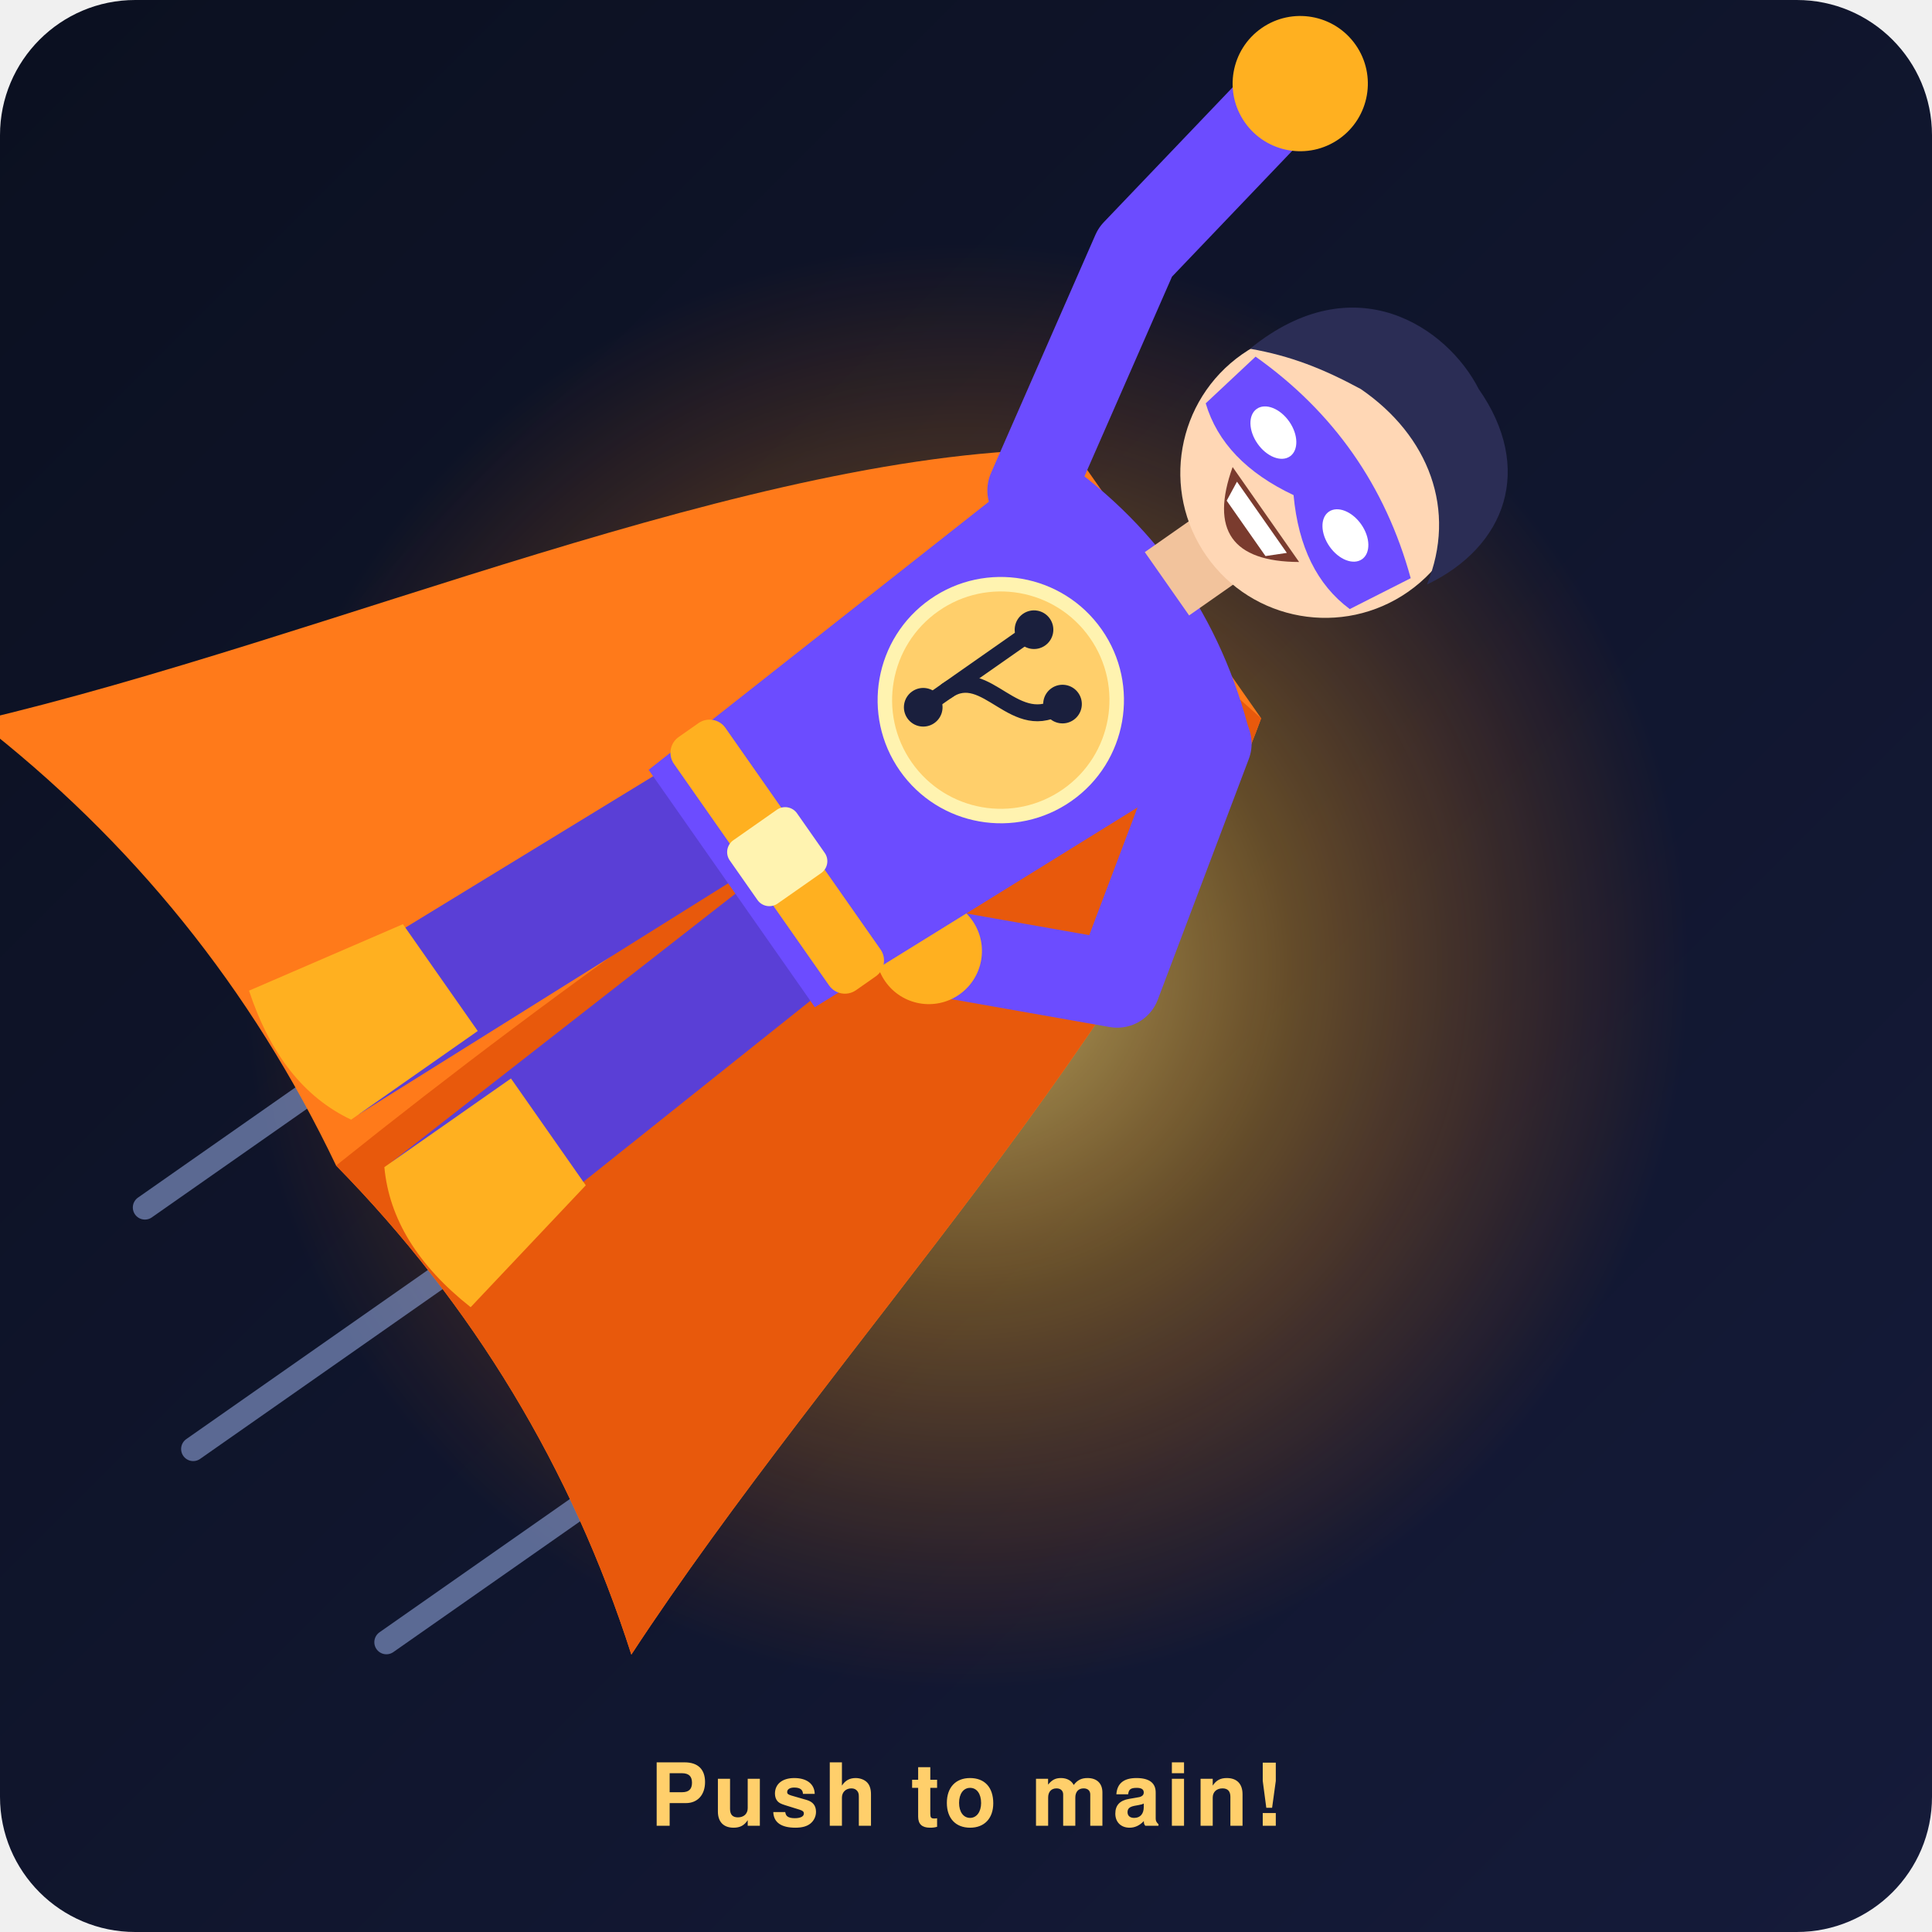
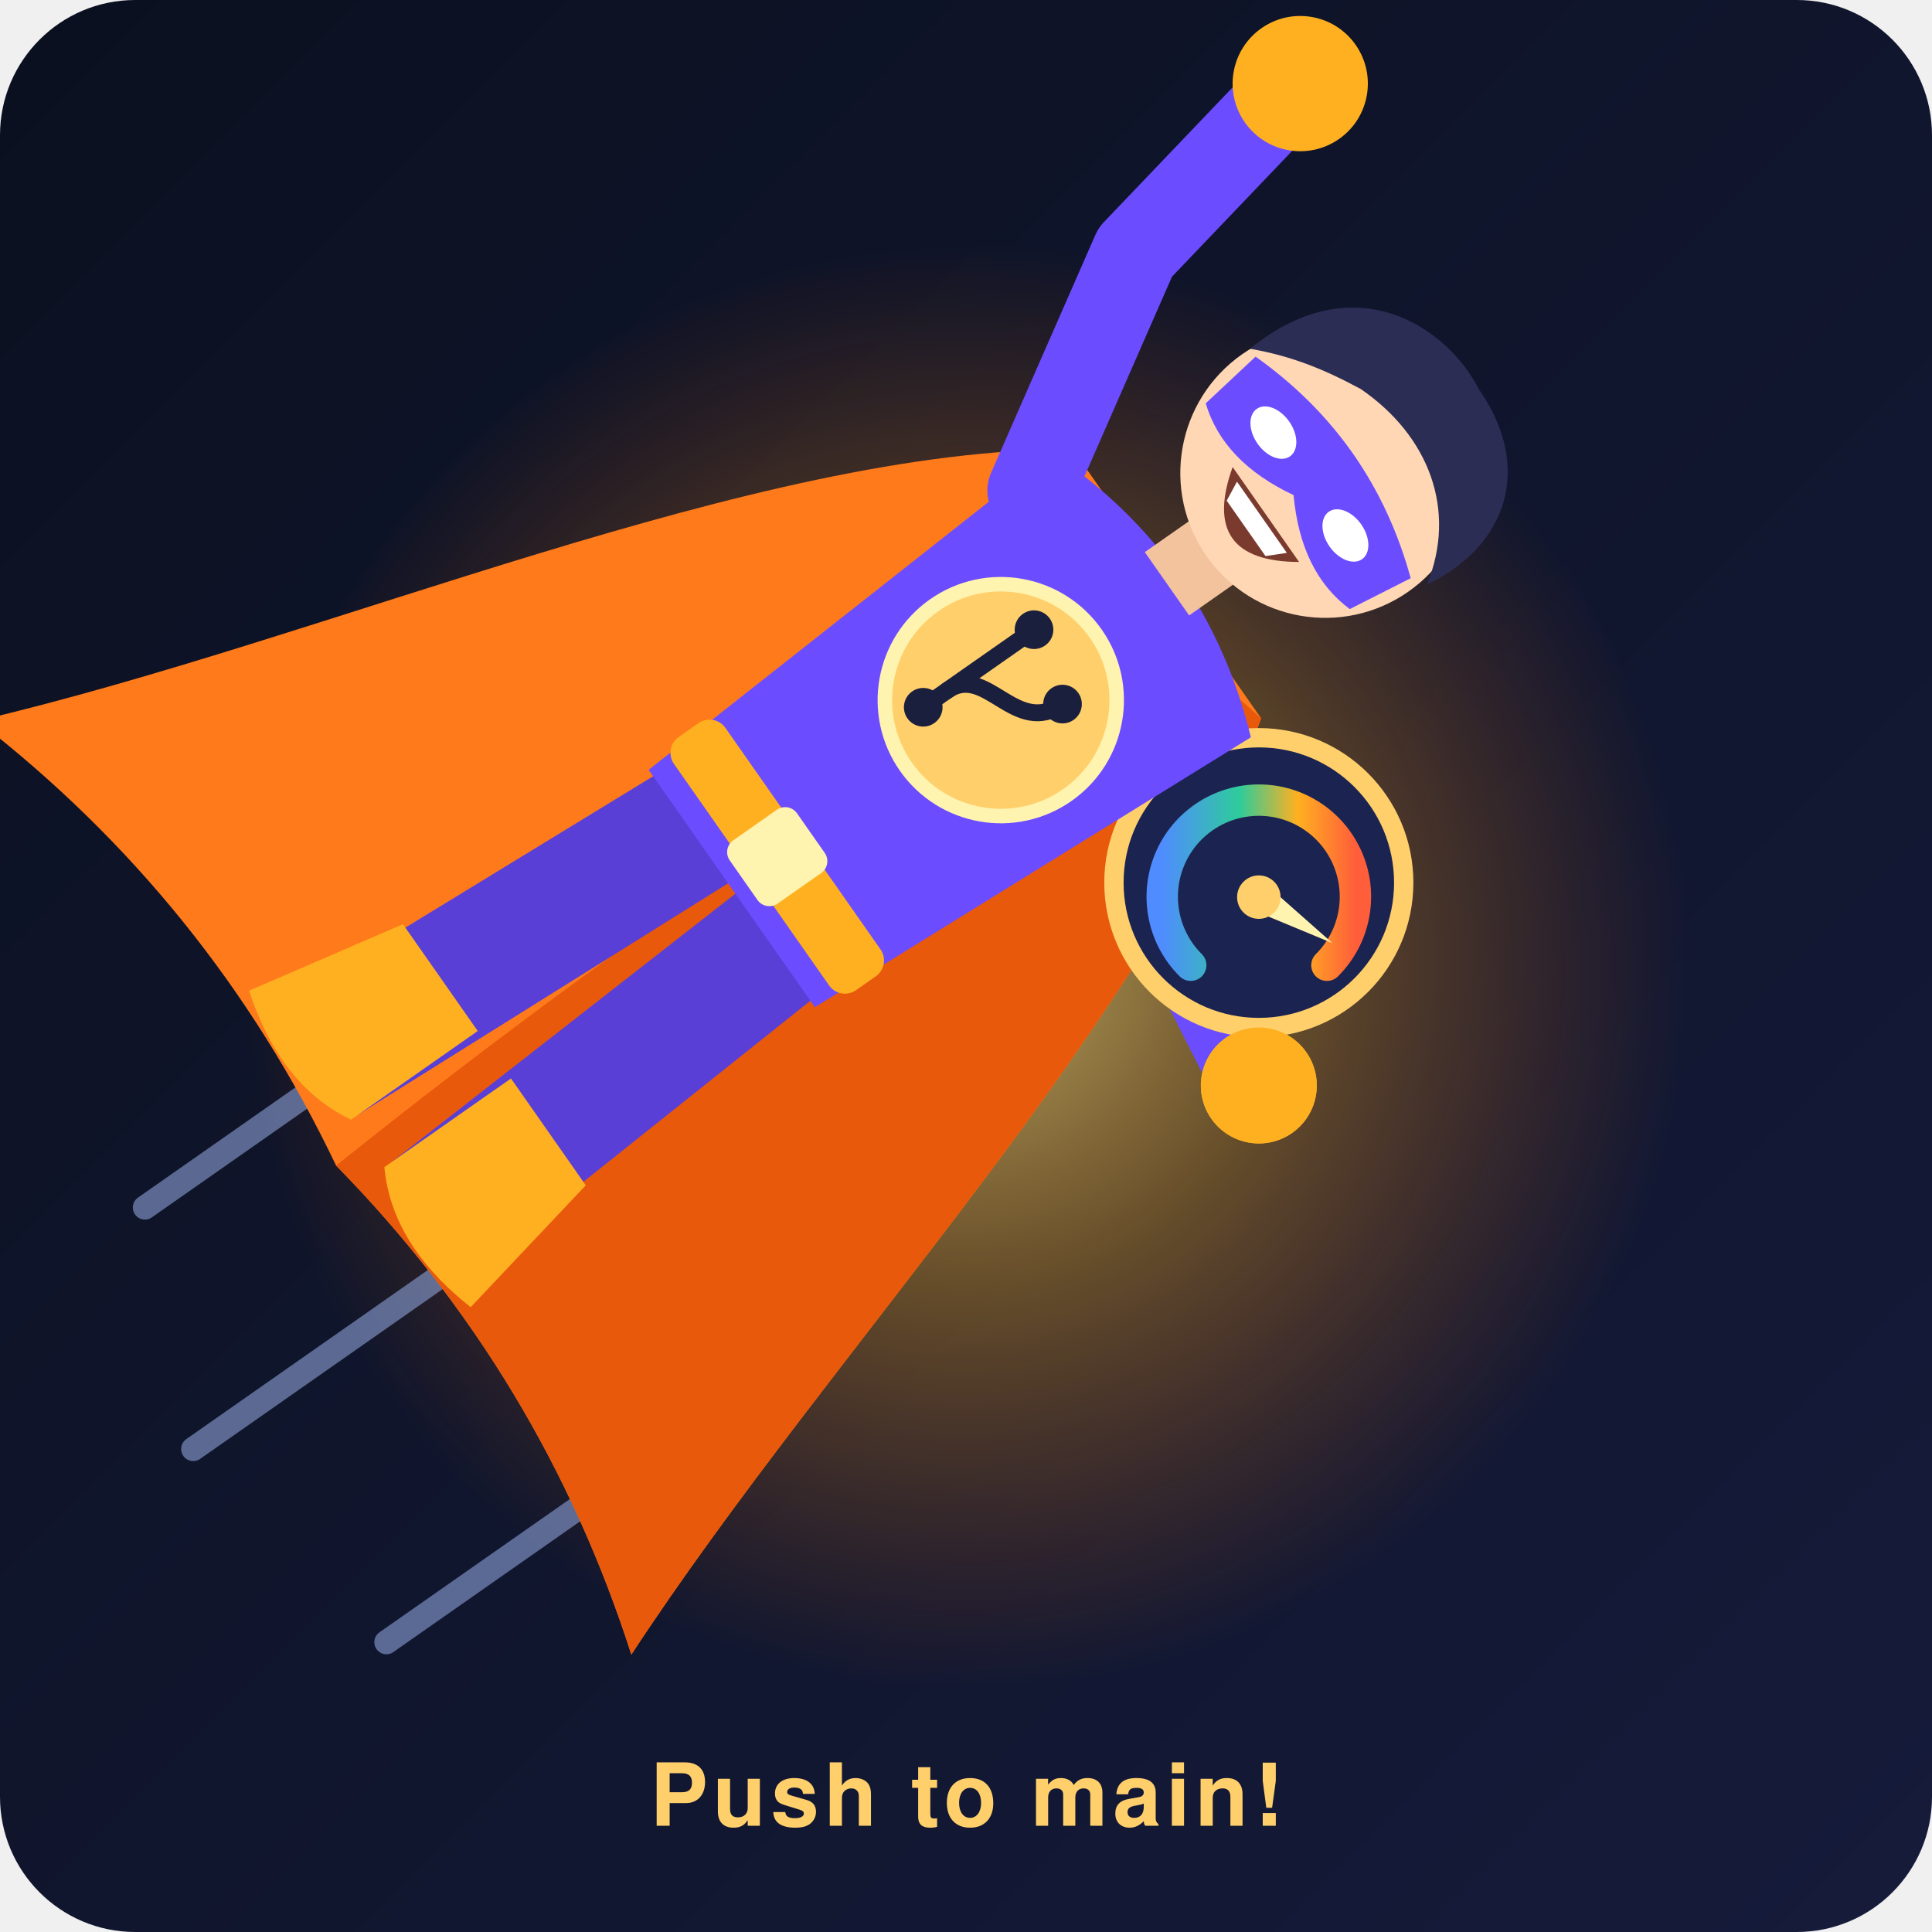
<svg xmlns="http://www.w3.org/2000/svg" viewBox="0 0 400 400" width="400" height="400" role="img" aria-labelledby="title desc">
  <style>
    .glow { transform-origin: 200px 200px; animation: glow 2.4s ease-in-out infinite; }
    .eyes { transform-origin: 600px 146px; animation: blink 4s infinite; }
    .fig { animation: bob 2.4s ease-in-out infinite; }
    .tw { transform-box: fill-box; transform-origin: center; animation: twinkle 1.8s ease-in-out infinite; }
    .tw.b { animation-delay: -0.9s; }
    @keyframes glow { 0%, 100% { transform: scale(0.94); opacity: 0.85; } 50% { transform: scale(1.06); opacity: 1; } }
    @keyframes blink { 0%, 92%, 100% { transform: scaleY(1); } 95% { transform: scaleY(0.1); } }
    @keyframes bob { 0%, 100% { transform: translateY(0); } 50% { transform: translateY(-6px); } }
    @keyframes twinkle { 0%, 100% { transform: scale(0.6); opacity: 0.5; } 50% { transform: scale(1.2); opacity: 1; } }
    .fig { animation: fly 1.6s ease-in-out infinite; }
    .cape { transform-origin: 600px 186px; animation: flutter 0.4s ease-in-out infinite alternate; }
    .sp { animation: streak 0.8s linear infinite; }
    .sp.b { animation-delay: -0.27s; } .sp.c { animation-delay: -0.53s; }
    @keyframes fly { 0%, 100% { transform: translate(0, 0); } 50% { transform: translate(6px, -8px); } }
    @keyframes flutter { from { transform: scale(1, 1); } to { transform: scale(0.95, 1.03); } }
    @keyframes streak { 0% { transform: translate(18px, -13px); opacity: 0; } 30% { opacity: 1; } 100% { transform: translate(-30px, 21px); opacity: 0; } }
+     .ndl { transform-box: fill-box; transform-origin: 50% 100%; }
+     .ndl { animation: peg 0.24s linear infinite alternate; }
+     @keyframes peg { from { transform: rotate(-5deg); } to { transform: rotate(2deg); } }
    @media (prefers-reduced-motion: reduce) { * { animation: none !important; } }
  </style>
  <defs>
    <linearGradient id="bg" x1="0" y1="0" x2="1" y2="1">
      <stop offset="0" stop-color="#0b1020" />
      <stop offset="1" stop-color="#151b3a" />
    </linearGradient>
    <radialGradient id="glow" cx="0.5" cy="0.5" r="0.5">
      <stop offset="0" stop-color="#ffe680" stop-opacity="0.7" />
      <stop offset="0.45" stop-color="#ffb020" stop-opacity="0.35" />
      <stop offset="1" stop-color="#ff6a00" stop-opacity="0" />
    </radialGradient>
+     <linearGradient id="dial" x1="0" y1="0" x2="1" y2="0">
+       <stop offset="0" stop-color="#4f8cff" />
+       <stop offset="0.4" stop-color="#2ecc9a" />
+       <stop offset="0.7" stop-color="#ffb020" />
+       <stop offset="1" stop-color="#ff5e3a" />
+     </linearGradient>
  </defs>
  <rect width="400" height="400" rx="28" fill="url(#bg)" />
  <circle class="glow" cx="200" cy="200" r="150" fill="url(#glow)" />
  <path class="sp " d="M40 300 L100 258" stroke="#8ea2d8" stroke-opacity="0.6" stroke-width="5" stroke-linecap="round" />
  <path class="sp b" d="M80 340 L150 291" stroke="#8ea2d8" stroke-opacity="0.6" stroke-width="5" stroke-linecap="round" />
  <path class="sp c" d="M30 250 L70 222" stroke="#8ea2d8" stroke-opacity="0.6" stroke-width="5" stroke-linecap="round" />
  <g transform="translate(-400 -48)">
    <g class="fig">
      <g transform="translate(-10 -40) rotate(55 600 245)">
        <g class="cape">
          <path d="M566 182 C528 236 510 330 482 400 Q540 382 600 392 Q660 382 718 400 C690 330 672 236 634 182 Z" fill="#ff7a1a" />
          <path d="M600 190 C596 270 596 330 600 392 Q660 382 718 400 C690 330 672 236 634 182 Z" fill="#e8590c" />
        </g>
        <path d="M572 286 L566 382 H594 L599 286 Z" fill="#5a3fd6" />
        <path d="M601 286 L606 382 H634 L628 286 Z" fill="#5a3fd6" />
        <path d="M567 352 H594 L594 384 Q580 392 560 386 Z" fill="#ffb020" />
        <path d="M606 352 H633 L640 386 Q620 392 606 384 Z" fill="#ffb020" />
        <g class="arm-r">
-           <path d="M632 194 L662 238 L634 266" fill="none" stroke="#6c4cff" stroke-width="18" stroke-linecap="round" stroke-linejoin="round" />
-           <circle cx="634" cy="266" r="11" fill="#ffb020" />
+           <path d="M632 194 L666 222 L694 226" fill="none" stroke="#6c4cff" stroke-width="18" stroke-linecap="round" stroke-linejoin="round" />
+           <circle cx="696" cy="226" r="12" fill="#ffb020" />
+           <g transform="rotate(-55 696 226)">
+             <path d="M696 212 V226" stroke="#2b2d55" stroke-width="8" stroke-linecap="round" />
+             <circle cx="696" cy="184" r="30" fill="#1b2350" stroke="#ffcf6b" stroke-width="4" />
+             <path d="M681.9 201.1 A20 20 0 1 1 710.1 201.1" fill="none" stroke="url(#dial)" stroke-width="6.5" stroke-linecap="round" />
+             <g transform="rotate(122 696 187)">
+               <g class="ndl">
+                 <path d="M693 187 L696 169 L699 187 Z" fill="#fff3b0" />
+               </g>
+             </g>
+             <circle cx="696" cy="187" r="4.5" fill="#ffcf6b" />
+           </g>
+           <circle cx="696" cy="226" r="12" fill="#ffb020" />
        </g>
        <path d="M564 186 Q600 172 636 186 L630 292 H570 Z" fill="#6c4cff" />
        <rect x="568" y="274" width="64" height="13" rx="4" fill="#ffb020" />
        <rect x="592" y="272" width="16" height="17" rx="3" fill="#fff3b0" />
        <g class="arm-l">
          <path d="M568 194 L540 148 L532 108" fill="none" stroke="#6c4cff" stroke-width="18" stroke-linecap="round" stroke-linejoin="round" />
          <circle cx="531" cy="100" r="14" fill="#ffb020" />
        </g>
        <circle cx="600" cy="224" r="24" fill="#ffcf6b" stroke="#fff3b0" stroke-width="3" />
        <g stroke="#1a1f3d" stroke-width="3.5" fill="none" stroke-linecap="round">
          <path d="M592 210 V238" />
          <path d="M608 214 C608 226 592 222 592 232" />
        </g>
        <g fill="#1a1f3d">
          <circle cx="592" cy="210" r="4" />
          <circle cx="592" cy="238" r="4" />
          <circle cx="608" cy="214" r="4" />
        </g>
        <rect x="592" y="166" width="16" height="16" fill="#f2c39c" />
        <circle cx="600" cy="142" r="30" fill="#ffd7b5" />
        <path d="M570 140 C568 112 590 104 604 106 C624 106 634 120 631 138 C622 124 606 120 590 126 C582 130 576 134 570 140 Z" fill="#2b2d55" />
        <path d="M572 140 Q600 130 628 140 L626 154 Q614 158 600 150 Q586 158 574 154 Z" fill="#6c4cff" />
        <g class="eyes">
          <ellipse cx="587" cy="146" rx="6" ry="4" fill="#ffffff" />
          <ellipse cx="613" cy="146" rx="6" ry="4" fill="#ffffff" />
        </g>
        <path d="M588 157 Q600 174 612 157 Z" fill="#7a3b2e" />
        <path d="M591 158 H609 L607 162 H593 Z" fill="#ffffff" />
      </g>
    </g>
  </g>
  <text x="200" y="378" fill="#ffcf6b" font-family="-apple-system, BlinkMacSystemFont, 'Segoe UI', Helvetica, Arial, sans-serif" font-size="18" font-weight="800" text-anchor="middle" letter-spacing="1">Push to main!</text>
</svg>
